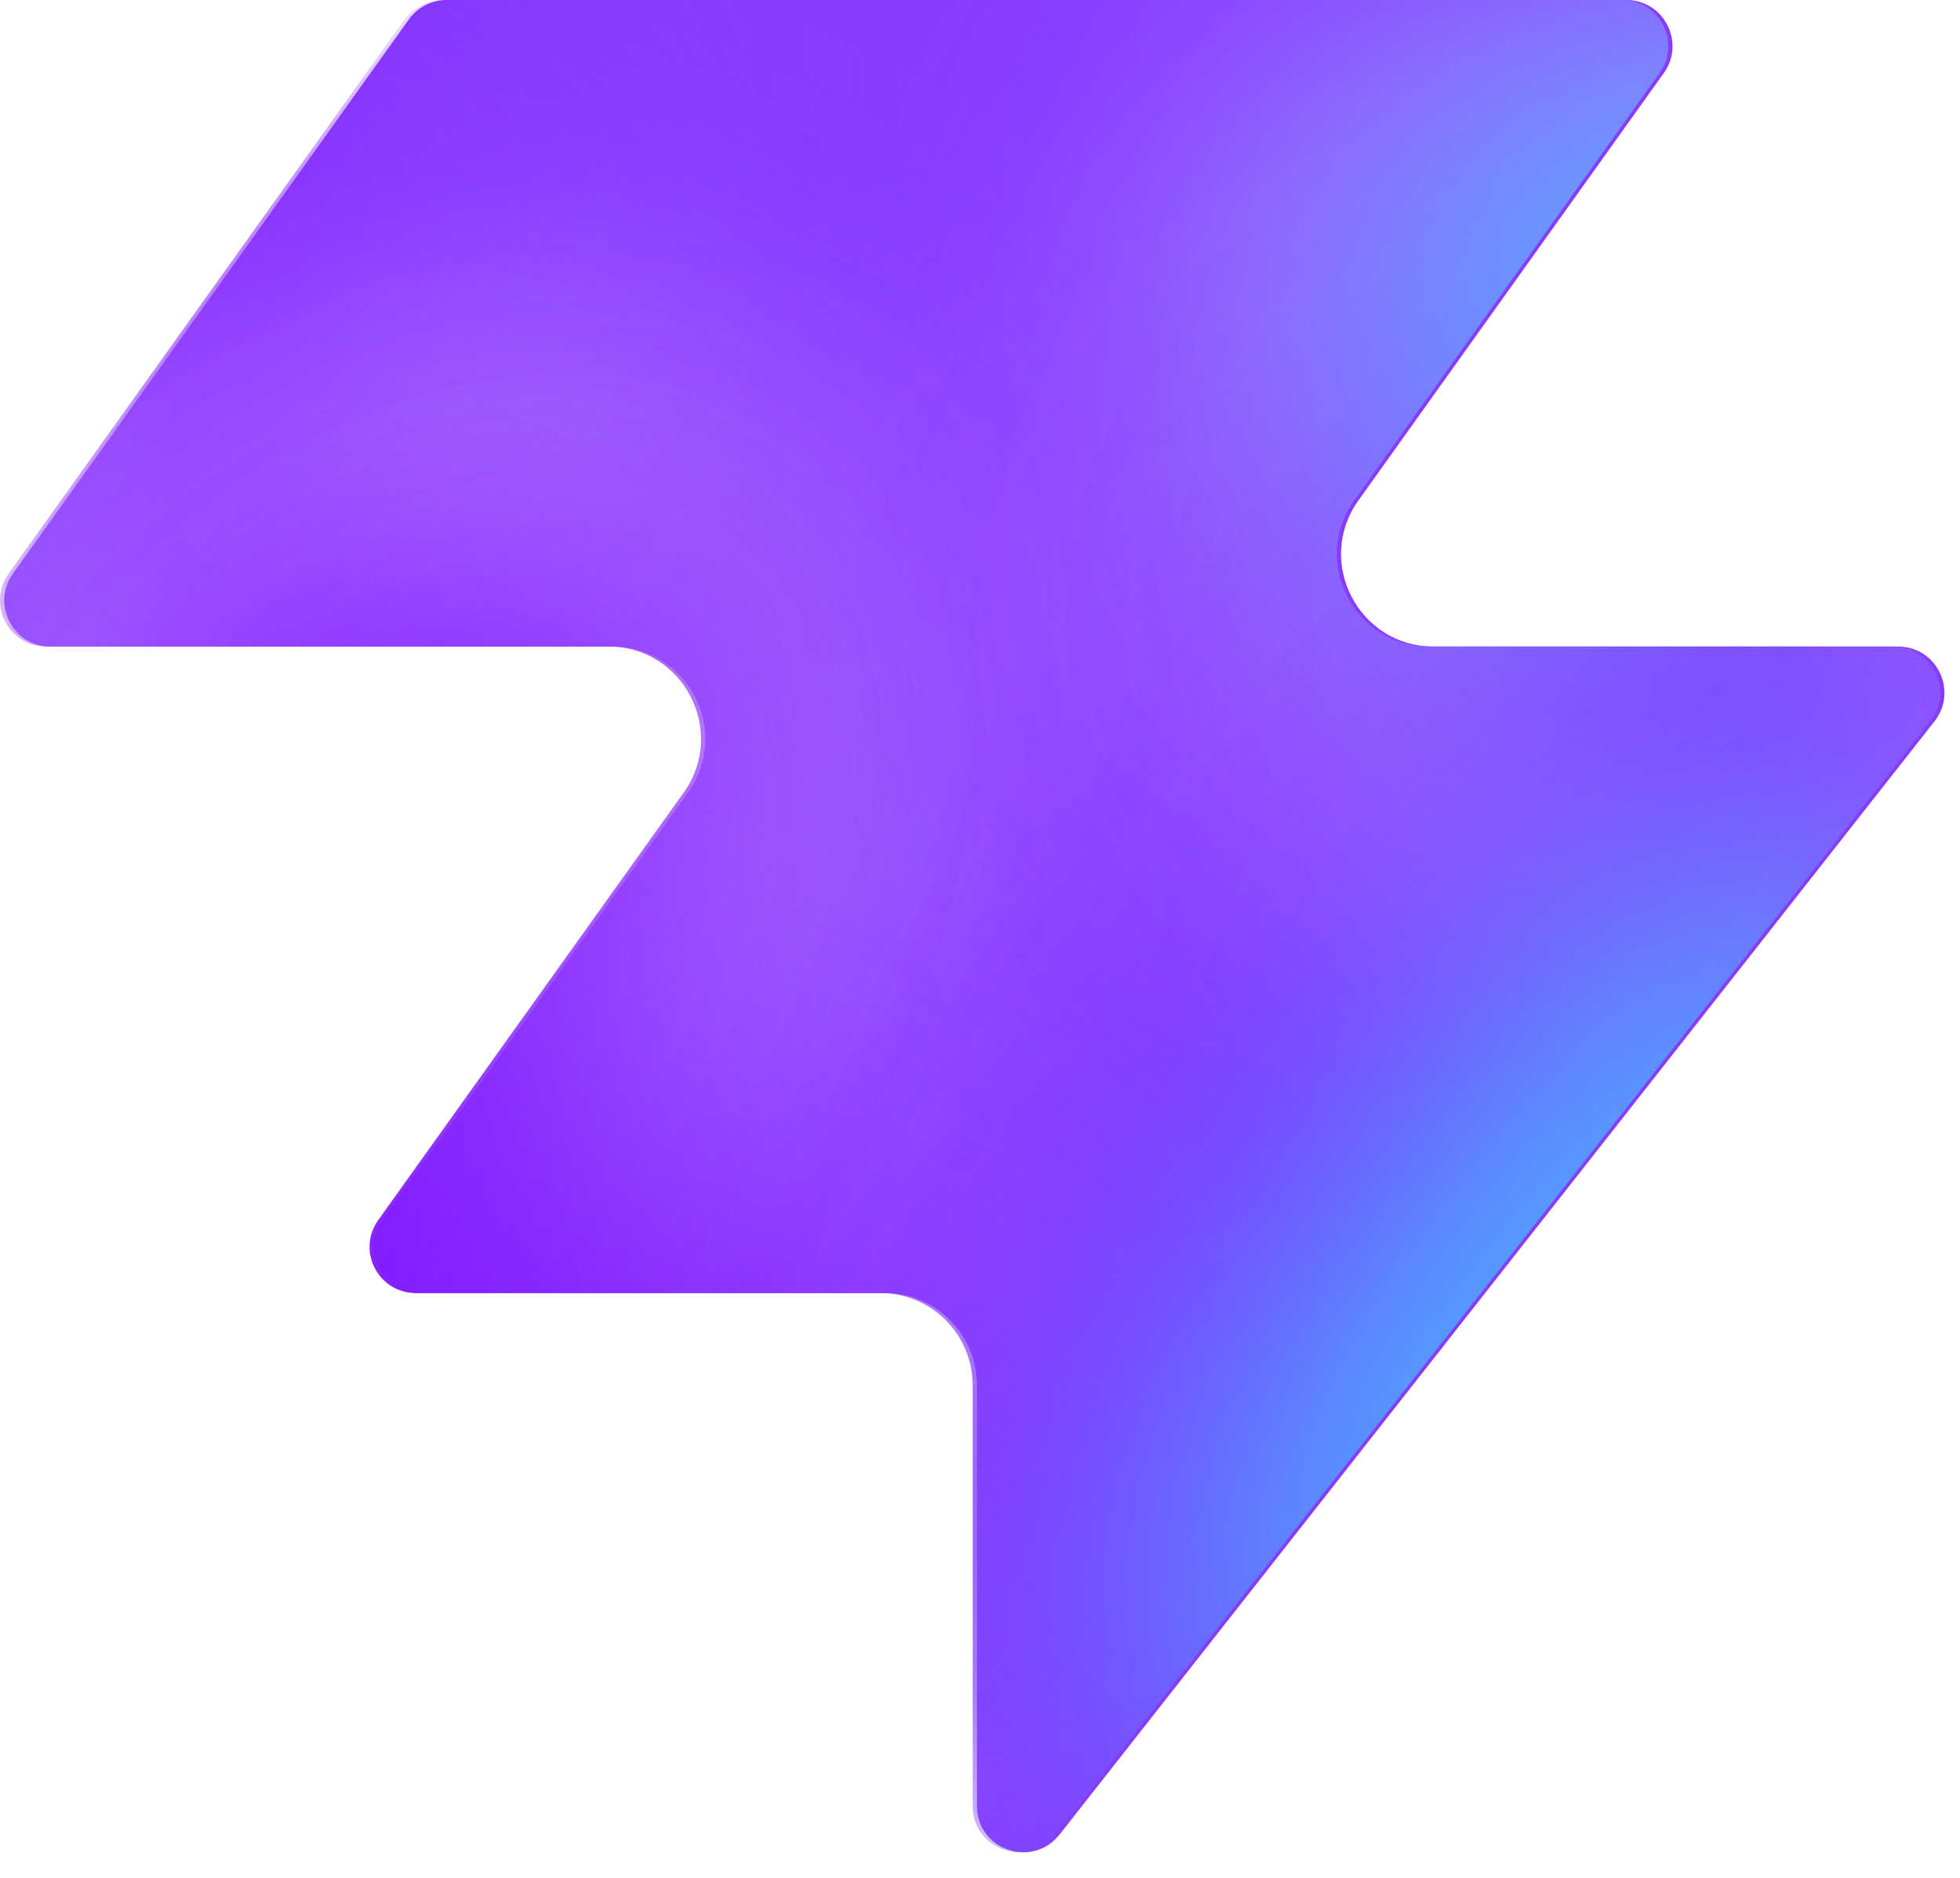
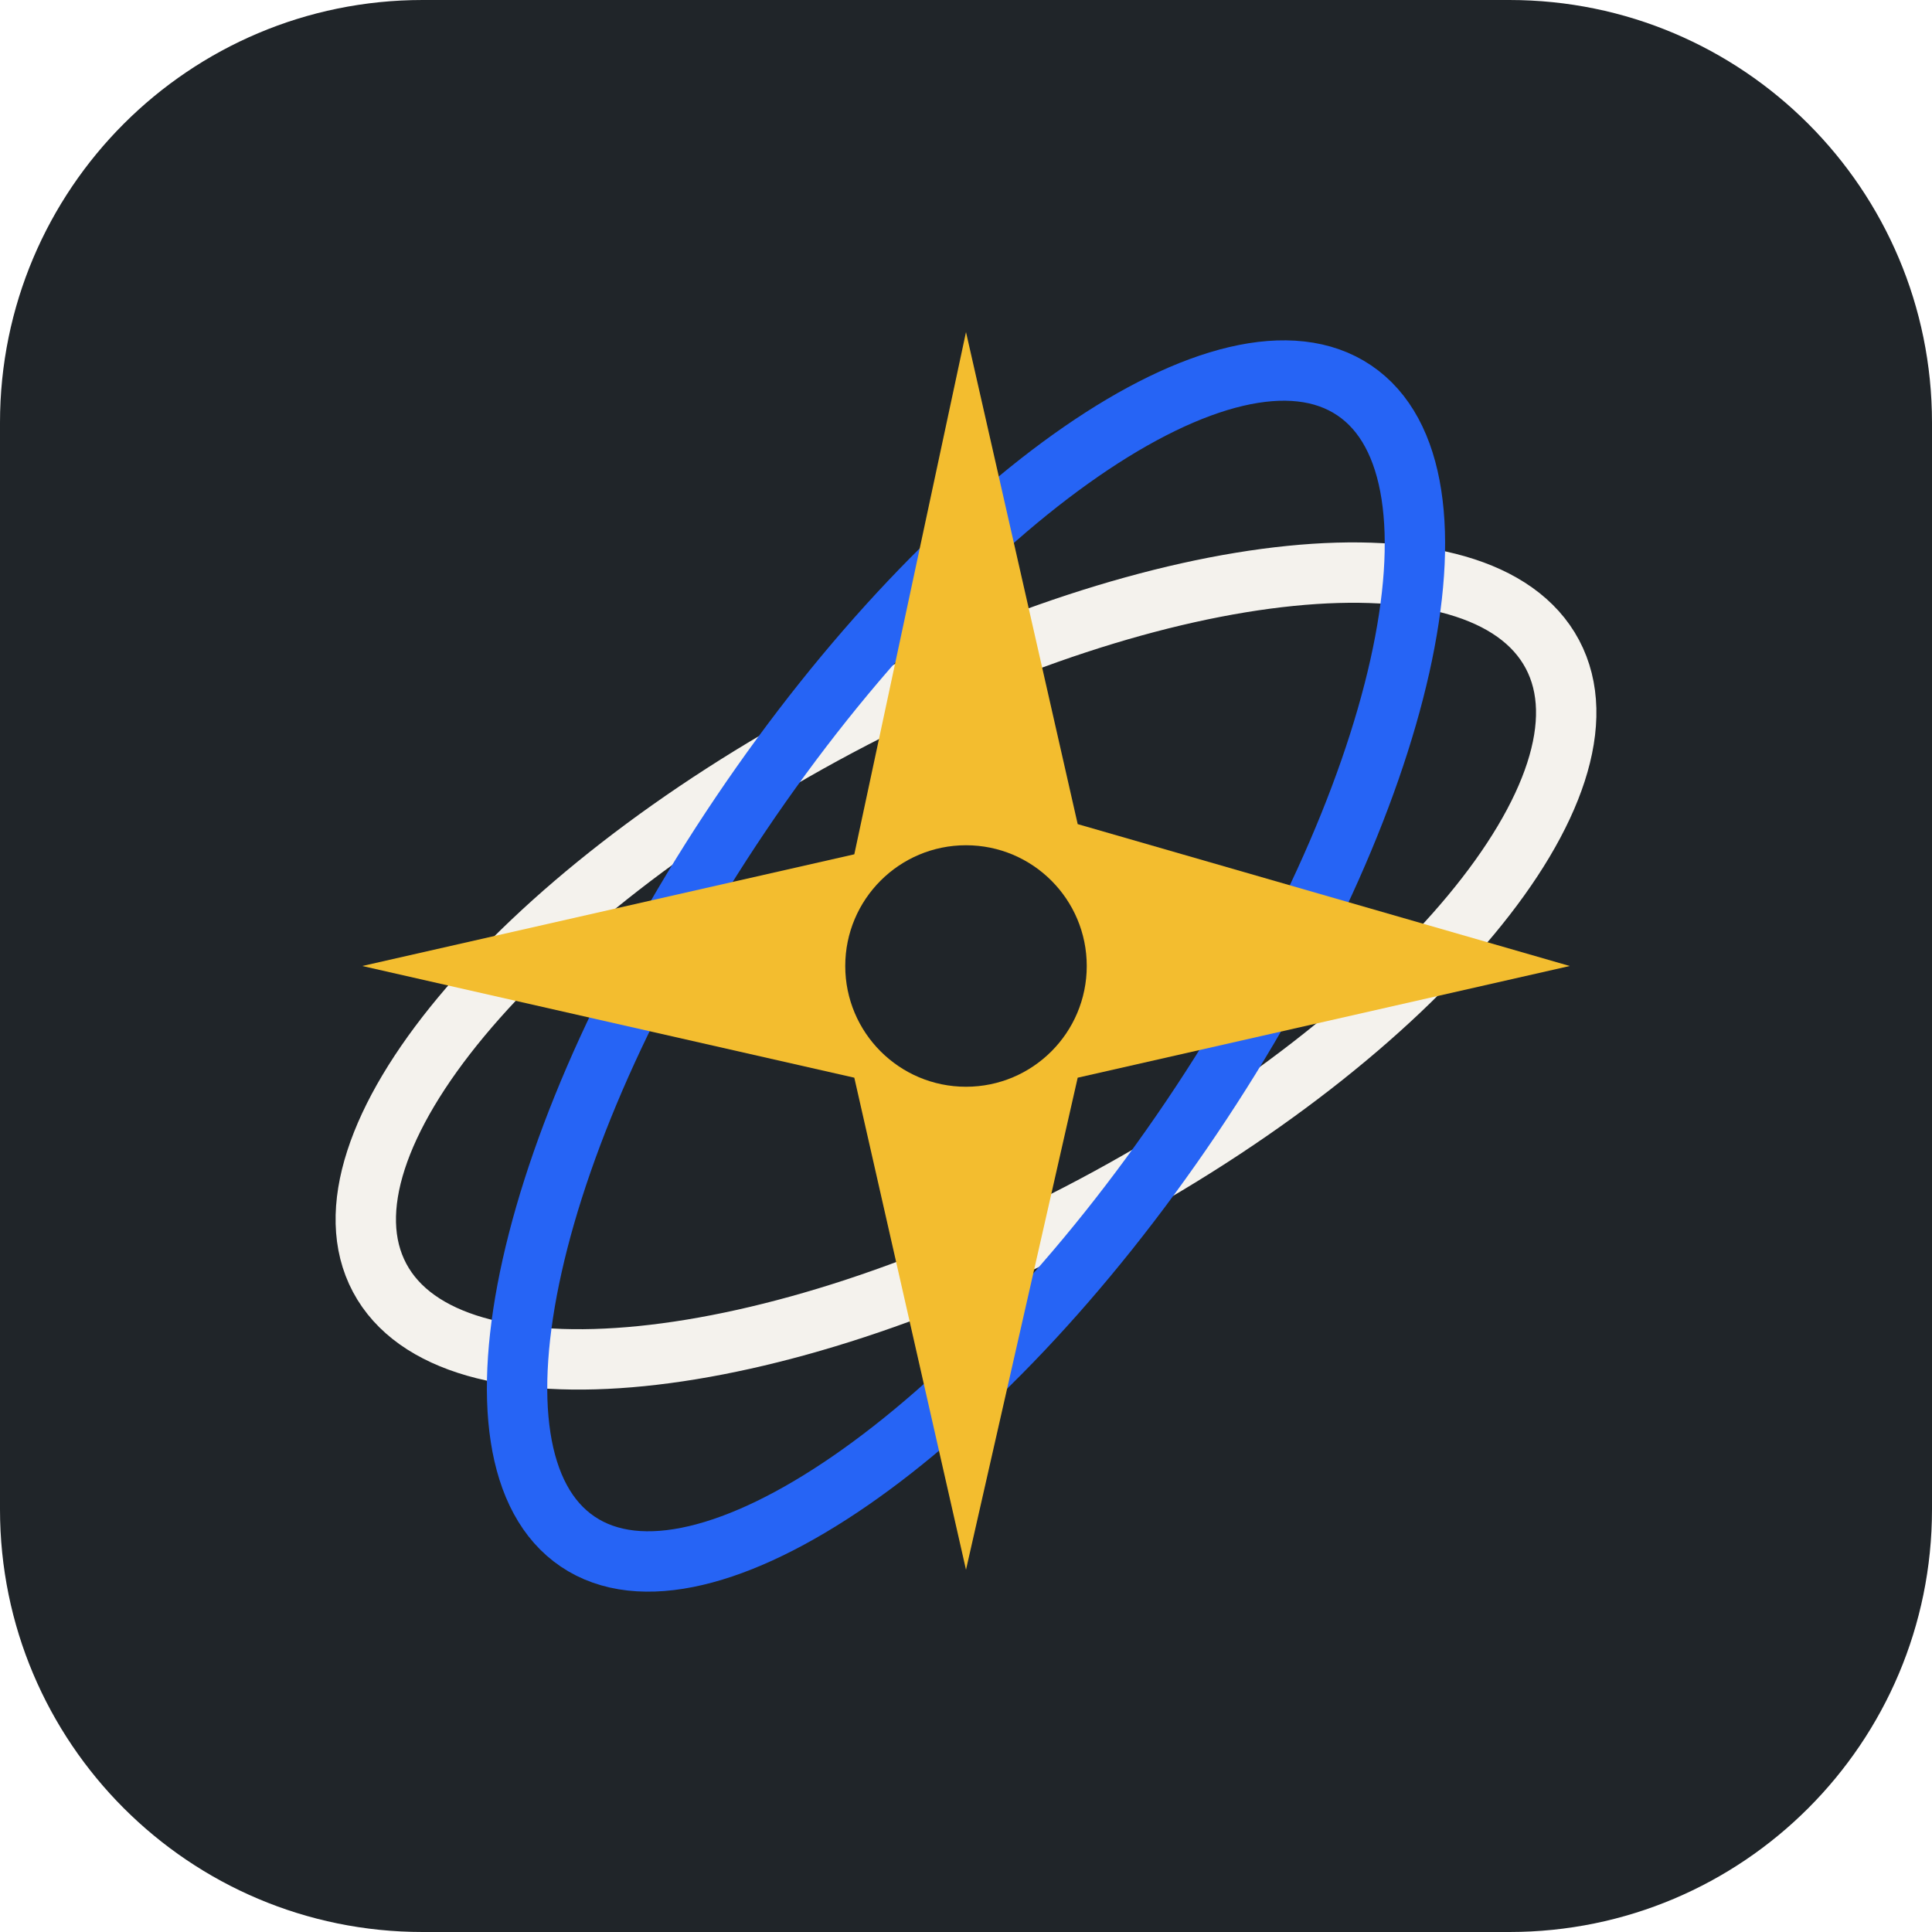
- <svg xmlns="http://www.w3.org/2000/svg" width="48" height="46" fill="none" viewBox="0 0 48 46">
-   <path fill="#863bff" d="M25.946 44.938c-.664.845-2.021.375-2.021-.698V33.937a2.26 2.26 0 0 0-2.262-2.262H10.287c-.92 0-1.456-1.04-.92-1.788l7.48-10.471c1.07-1.497 0-3.578-1.842-3.578H1.237c-.92 0-1.456-1.04-.92-1.788L10.013.474c.214-.297.556-.474.92-.474h28.894c.92 0 1.456 1.04.92 1.788l-7.48 10.471c-1.07 1.498 0 3.579 1.842 3.579h11.377c.943 0 1.473 1.088.89 1.83L25.947 44.94z" style="fill:#863bff;fill:color(display-p3 .525 .23 1);fill-opacity:1" />
-   <mask id="a" width="48" height="46" x="0" y="0" maskUnits="userSpaceOnUse" style="mask-type:alpha">
-     <path fill="#000" d="M25.842 44.938c-.664.844-2.021.375-2.021-.698V33.937a2.26 2.26 0 0 0-2.262-2.262H10.183c-.92 0-1.456-1.04-.92-1.788l7.48-10.471c1.07-1.498 0-3.579-1.842-3.579H1.133c-.92 0-1.456-1.04-.92-1.787L9.91.473c.214-.297.556-.474.92-.474h28.894c.92 0 1.456 1.04.92 1.788l-7.48 10.471c-1.07 1.498 0 3.578 1.842 3.578h11.377c.943 0 1.473 1.088.89 1.832L25.843 44.94z" style="fill:#000;fill-opacity:1" />
-   </mask>
-   <g mask="url(#a)">
-     <g filter="url(#b)">
-       <ellipse cx="5.508" cy="14.704" fill="#ede6ff" rx="5.508" ry="14.704" style="fill:#ede6ff;fill:color(display-p3 .927 .903 1);fill-opacity:1" transform="matrix(.00324 1 1 -.00324 -4.47 31.516)" />
-     </g>
-     <g filter="url(#c)">
-       <ellipse cx="10.399" cy="29.851" fill="#ede6ff" rx="10.399" ry="29.851" style="fill:#ede6ff;fill:color(display-p3 .927 .903 1);fill-opacity:1" transform="matrix(.00324 1 1 -.00324 -39.328 7.883)" />
-     </g>
-     <g filter="url(#d)">
-       <ellipse cx="5.508" cy="30.487" fill="#7e14ff" rx="5.508" ry="30.487" style="fill:#7e14ff;fill:color(display-p3 .492 .077 1);fill-opacity:1" transform="rotate(89.814 -25.913 -14.639)scale(1 -1)" />
-     </g>
-     <g filter="url(#e)">
-       <ellipse cx="5.508" cy="30.599" fill="#7e14ff" rx="5.508" ry="30.599" style="fill:#7e14ff;fill:color(display-p3 .492 .077 1);fill-opacity:1" transform="rotate(89.814 -32.644 -3.334)scale(1 -1)" />
-     </g>
-     <g filter="url(#f)">
-       <ellipse cx="5.508" cy="30.599" fill="#7e14ff" rx="5.508" ry="30.599" style="fill:#7e14ff;fill:color(display-p3 .492 .077 1);fill-opacity:1" transform="matrix(.00324 1 1 -.00324 -34.34 30.47)" />
-     </g>
-     <g filter="url(#g)">
-       <ellipse cx="14.072" cy="22.078" fill="#ede6ff" rx="14.072" ry="22.078" style="fill:#ede6ff;fill:color(display-p3 .927 .903 1);fill-opacity:1" transform="rotate(93.35 24.506 48.493)scale(-1 1)" />
-     </g>
-     <g filter="url(#h)">
-       <ellipse cx="3.47" cy="21.501" fill="#7e14ff" rx="3.47" ry="21.501" style="fill:#7e14ff;fill:color(display-p3 .492 .077 1);fill-opacity:1" transform="rotate(89.009 28.708 47.59)scale(-1 1)" />
-     </g>
-     <g filter="url(#i)">
-       <ellipse cx="3.47" cy="21.501" fill="#7e14ff" rx="3.47" ry="21.501" style="fill:#7e14ff;fill:color(display-p3 .492 .077 1);fill-opacity:1" transform="rotate(89.009 28.708 47.59)scale(-1 1)" />
-     </g>
-     <g filter="url(#j)">
-       <ellipse cx=".387" cy="8.972" fill="#7e14ff" rx="4.407" ry="29.108" style="fill:#7e14ff;fill:color(display-p3 .492 .077 1);fill-opacity:1" transform="rotate(39.51 .387 8.972)" />
-     </g>
-     <g filter="url(#k)">
-       <ellipse cx="47.523" cy="-6.092" fill="#7e14ff" rx="4.407" ry="29.108" style="fill:#7e14ff;fill:color(display-p3 .492 .077 1);fill-opacity:1" transform="rotate(37.892 47.523 -6.092)" />
-     </g>
-     <g filter="url(#l)">
-       <ellipse cx="41.412" cy="6.333" fill="#47bfff" rx="5.971" ry="9.665" style="fill:#47bfff;fill:color(display-p3 .28 .748 1);fill-opacity:1" transform="rotate(37.892 41.412 6.333)" />
-     </g>
-     <g filter="url(#m)">
-       <ellipse cx="-1.879" cy="38.332" fill="#7e14ff" rx="4.407" ry="29.108" style="fill:#7e14ff;fill:color(display-p3 .492 .077 1);fill-opacity:1" transform="rotate(37.892 -1.88 38.332)" />
-     </g>
-     <g filter="url(#n)">
-       <ellipse cx="-1.879" cy="38.332" fill="#7e14ff" rx="4.407" ry="29.108" style="fill:#7e14ff;fill:color(display-p3 .492 .077 1);fill-opacity:1" transform="rotate(37.892 -1.88 38.332)" />
-     </g>
-     <g filter="url(#o)">
-       <ellipse cx="35.651" cy="29.907" fill="#7e14ff" rx="4.407" ry="29.108" style="fill:#7e14ff;fill:color(display-p3 .492 .077 1);fill-opacity:1" transform="rotate(37.892 35.651 29.907)" />
-     </g>
-     <g filter="url(#p)">
-       <ellipse cx="38.418" cy="32.4" fill="#47bfff" rx="5.971" ry="15.297" style="fill:#47bfff;fill:color(display-p3 .28 .748 1);fill-opacity:1" transform="rotate(37.892 38.418 32.4)" />
-     </g>
-   </g>
-   <defs>
-     <filter id="b" width="60.045" height="41.654" x="-19.77" y="16.149" color-interpolation-filters="sRGB" filterUnits="userSpaceOnUse">
-       <feFlood flood-opacity="0" result="BackgroundImageFix" />
-       <feBlend in="SourceGraphic" in2="BackgroundImageFix" result="shape" />
-       <feGaussianBlur result="effect1_foregroundBlur_2002_17158" stdDeviation="7.659" />
-     </filter>
-     <filter id="c" width="90.34" height="51.437" x="-54.613" y="-7.533" color-interpolation-filters="sRGB" filterUnits="userSpaceOnUse">
-       <feFlood flood-opacity="0" result="BackgroundImageFix" />
-       <feBlend in="SourceGraphic" in2="BackgroundImageFix" result="shape" />
-       <feGaussianBlur result="effect1_foregroundBlur_2002_17158" stdDeviation="7.659" />
-     </filter>
-     <filter id="d" width="79.355" height="29.4" x="-49.64" y="2.03" color-interpolation-filters="sRGB" filterUnits="userSpaceOnUse">
-       <feFlood flood-opacity="0" result="BackgroundImageFix" />
-       <feBlend in="SourceGraphic" in2="BackgroundImageFix" result="shape" />
-       <feGaussianBlur result="effect1_foregroundBlur_2002_17158" stdDeviation="4.596" />
-     </filter>
-     <filter id="e" width="79.579" height="29.4" x="-45.045" y="20.029" color-interpolation-filters="sRGB" filterUnits="userSpaceOnUse">
-       <feFlood flood-opacity="0" result="BackgroundImageFix" />
-       <feBlend in="SourceGraphic" in2="BackgroundImageFix" result="shape" />
-       <feGaussianBlur result="effect1_foregroundBlur_2002_17158" stdDeviation="4.596" />
-     </filter>
-     <filter id="f" width="79.579" height="29.4" x="-43.513" y="21.178" color-interpolation-filters="sRGB" filterUnits="userSpaceOnUse">
-       <feFlood flood-opacity="0" result="BackgroundImageFix" />
-       <feBlend in="SourceGraphic" in2="BackgroundImageFix" result="shape" />
-       <feGaussianBlur result="effect1_foregroundBlur_2002_17158" stdDeviation="4.596" />
-     </filter>
-     <filter id="g" width="74.749" height="58.852" x="15.756" y="-17.901" color-interpolation-filters="sRGB" filterUnits="userSpaceOnUse">
-       <feFlood flood-opacity="0" result="BackgroundImageFix" />
-       <feBlend in="SourceGraphic" in2="BackgroundImageFix" result="shape" />
-       <feGaussianBlur result="effect1_foregroundBlur_2002_17158" stdDeviation="7.659" />
-     </filter>
-     <filter id="h" width="61.377" height="25.362" x="23.548" y="2.284" color-interpolation-filters="sRGB" filterUnits="userSpaceOnUse">
-       <feFlood flood-opacity="0" result="BackgroundImageFix" />
-       <feBlend in="SourceGraphic" in2="BackgroundImageFix" result="shape" />
-       <feGaussianBlur result="effect1_foregroundBlur_2002_17158" stdDeviation="4.596" />
-     </filter>
-     <filter id="i" width="61.377" height="25.362" x="23.548" y="2.284" color-interpolation-filters="sRGB" filterUnits="userSpaceOnUse">
-       <feFlood flood-opacity="0" result="BackgroundImageFix" />
-       <feBlend in="SourceGraphic" in2="BackgroundImageFix" result="shape" />
-       <feGaussianBlur result="effect1_foregroundBlur_2002_17158" stdDeviation="4.596" />
-     </filter>
-     <filter id="j" width="56.045" height="63.649" x="-27.636" y="-22.853" color-interpolation-filters="sRGB" filterUnits="userSpaceOnUse">
-       <feFlood flood-opacity="0" result="BackgroundImageFix" />
-       <feBlend in="SourceGraphic" in2="BackgroundImageFix" result="shape" />
-       <feGaussianBlur result="effect1_foregroundBlur_2002_17158" stdDeviation="4.596" />
-     </filter>
-     <filter id="k" width="54.814" height="64.646" x="20.116" y="-38.415" color-interpolation-filters="sRGB" filterUnits="userSpaceOnUse">
-       <feFlood flood-opacity="0" result="BackgroundImageFix" />
-       <feBlend in="SourceGraphic" in2="BackgroundImageFix" result="shape" />
-       <feGaussianBlur result="effect1_foregroundBlur_2002_17158" stdDeviation="4.596" />
-     </filter>
-     <filter id="l" width="33.541" height="35.313" x="24.641" y="-11.323" color-interpolation-filters="sRGB" filterUnits="userSpaceOnUse">
-       <feFlood flood-opacity="0" result="BackgroundImageFix" />
-       <feBlend in="SourceGraphic" in2="BackgroundImageFix" result="shape" />
-       <feGaussianBlur result="effect1_foregroundBlur_2002_17158" stdDeviation="4.596" />
-     </filter>
-     <filter id="m" width="54.814" height="64.646" x="-29.286" y="6.009" color-interpolation-filters="sRGB" filterUnits="userSpaceOnUse">
-       <feFlood flood-opacity="0" result="BackgroundImageFix" />
-       <feBlend in="SourceGraphic" in2="BackgroundImageFix" result="shape" />
-       <feGaussianBlur result="effect1_foregroundBlur_2002_17158" stdDeviation="4.596" />
-     </filter>
-     <filter id="n" width="54.814" height="64.646" x="-29.286" y="6.009" color-interpolation-filters="sRGB" filterUnits="userSpaceOnUse">
-       <feFlood flood-opacity="0" result="BackgroundImageFix" />
-       <feBlend in="SourceGraphic" in2="BackgroundImageFix" result="shape" />
-       <feGaussianBlur result="effect1_foregroundBlur_2002_17158" stdDeviation="4.596" />
-     </filter>
-     <filter id="o" width="54.814" height="64.646" x="8.244" y="-2.416" color-interpolation-filters="sRGB" filterUnits="userSpaceOnUse">
-       <feFlood flood-opacity="0" result="BackgroundImageFix" />
-       <feBlend in="SourceGraphic" in2="BackgroundImageFix" result="shape" />
-       <feGaussianBlur result="effect1_foregroundBlur_2002_17158" stdDeviation="4.596" />
-     </filter>
-     <filter id="p" width="39.409" height="43.623" x="18.713" y="10.588" color-interpolation-filters="sRGB" filterUnits="userSpaceOnUse">
-       <feFlood flood-opacity="0" result="BackgroundImageFix" />
-       <feBlend in="SourceGraphic" in2="BackgroundImageFix" result="shape" />
-       <feGaussianBlur result="effect1_foregroundBlur_2002_17158" stdDeviation="4.596" />
-     </filter>
-   </defs>
+ <svg xmlns="http://www.w3.org/2000/svg" viewBox="0 0 64 64" role="img" aria-labelledby="title">
+   <rect width="64" height="64" rx="14" fill="#202529" />
+   <ellipse cx="32" cy="32" rx="22" ry="9" fill="none" stroke="#f4f2ed" stroke-width="2" transform="rotate(-28 32 32)" />
+   <ellipse cx="32" cy="32" rx="9" ry="23" fill="none" stroke="#2664f5" stroke-width="2" transform="rotate(34 32 32)" />
+   <path d="m32 11 3.7 16.3L52 32l-16.3 3.7L32 52l-3.7-16.3L12 32l16.3-3.7L32 11Z" fill="#f3bd2f" />
+   <circle cx="32" cy="32" r="4" fill="#202529" />
</svg>
